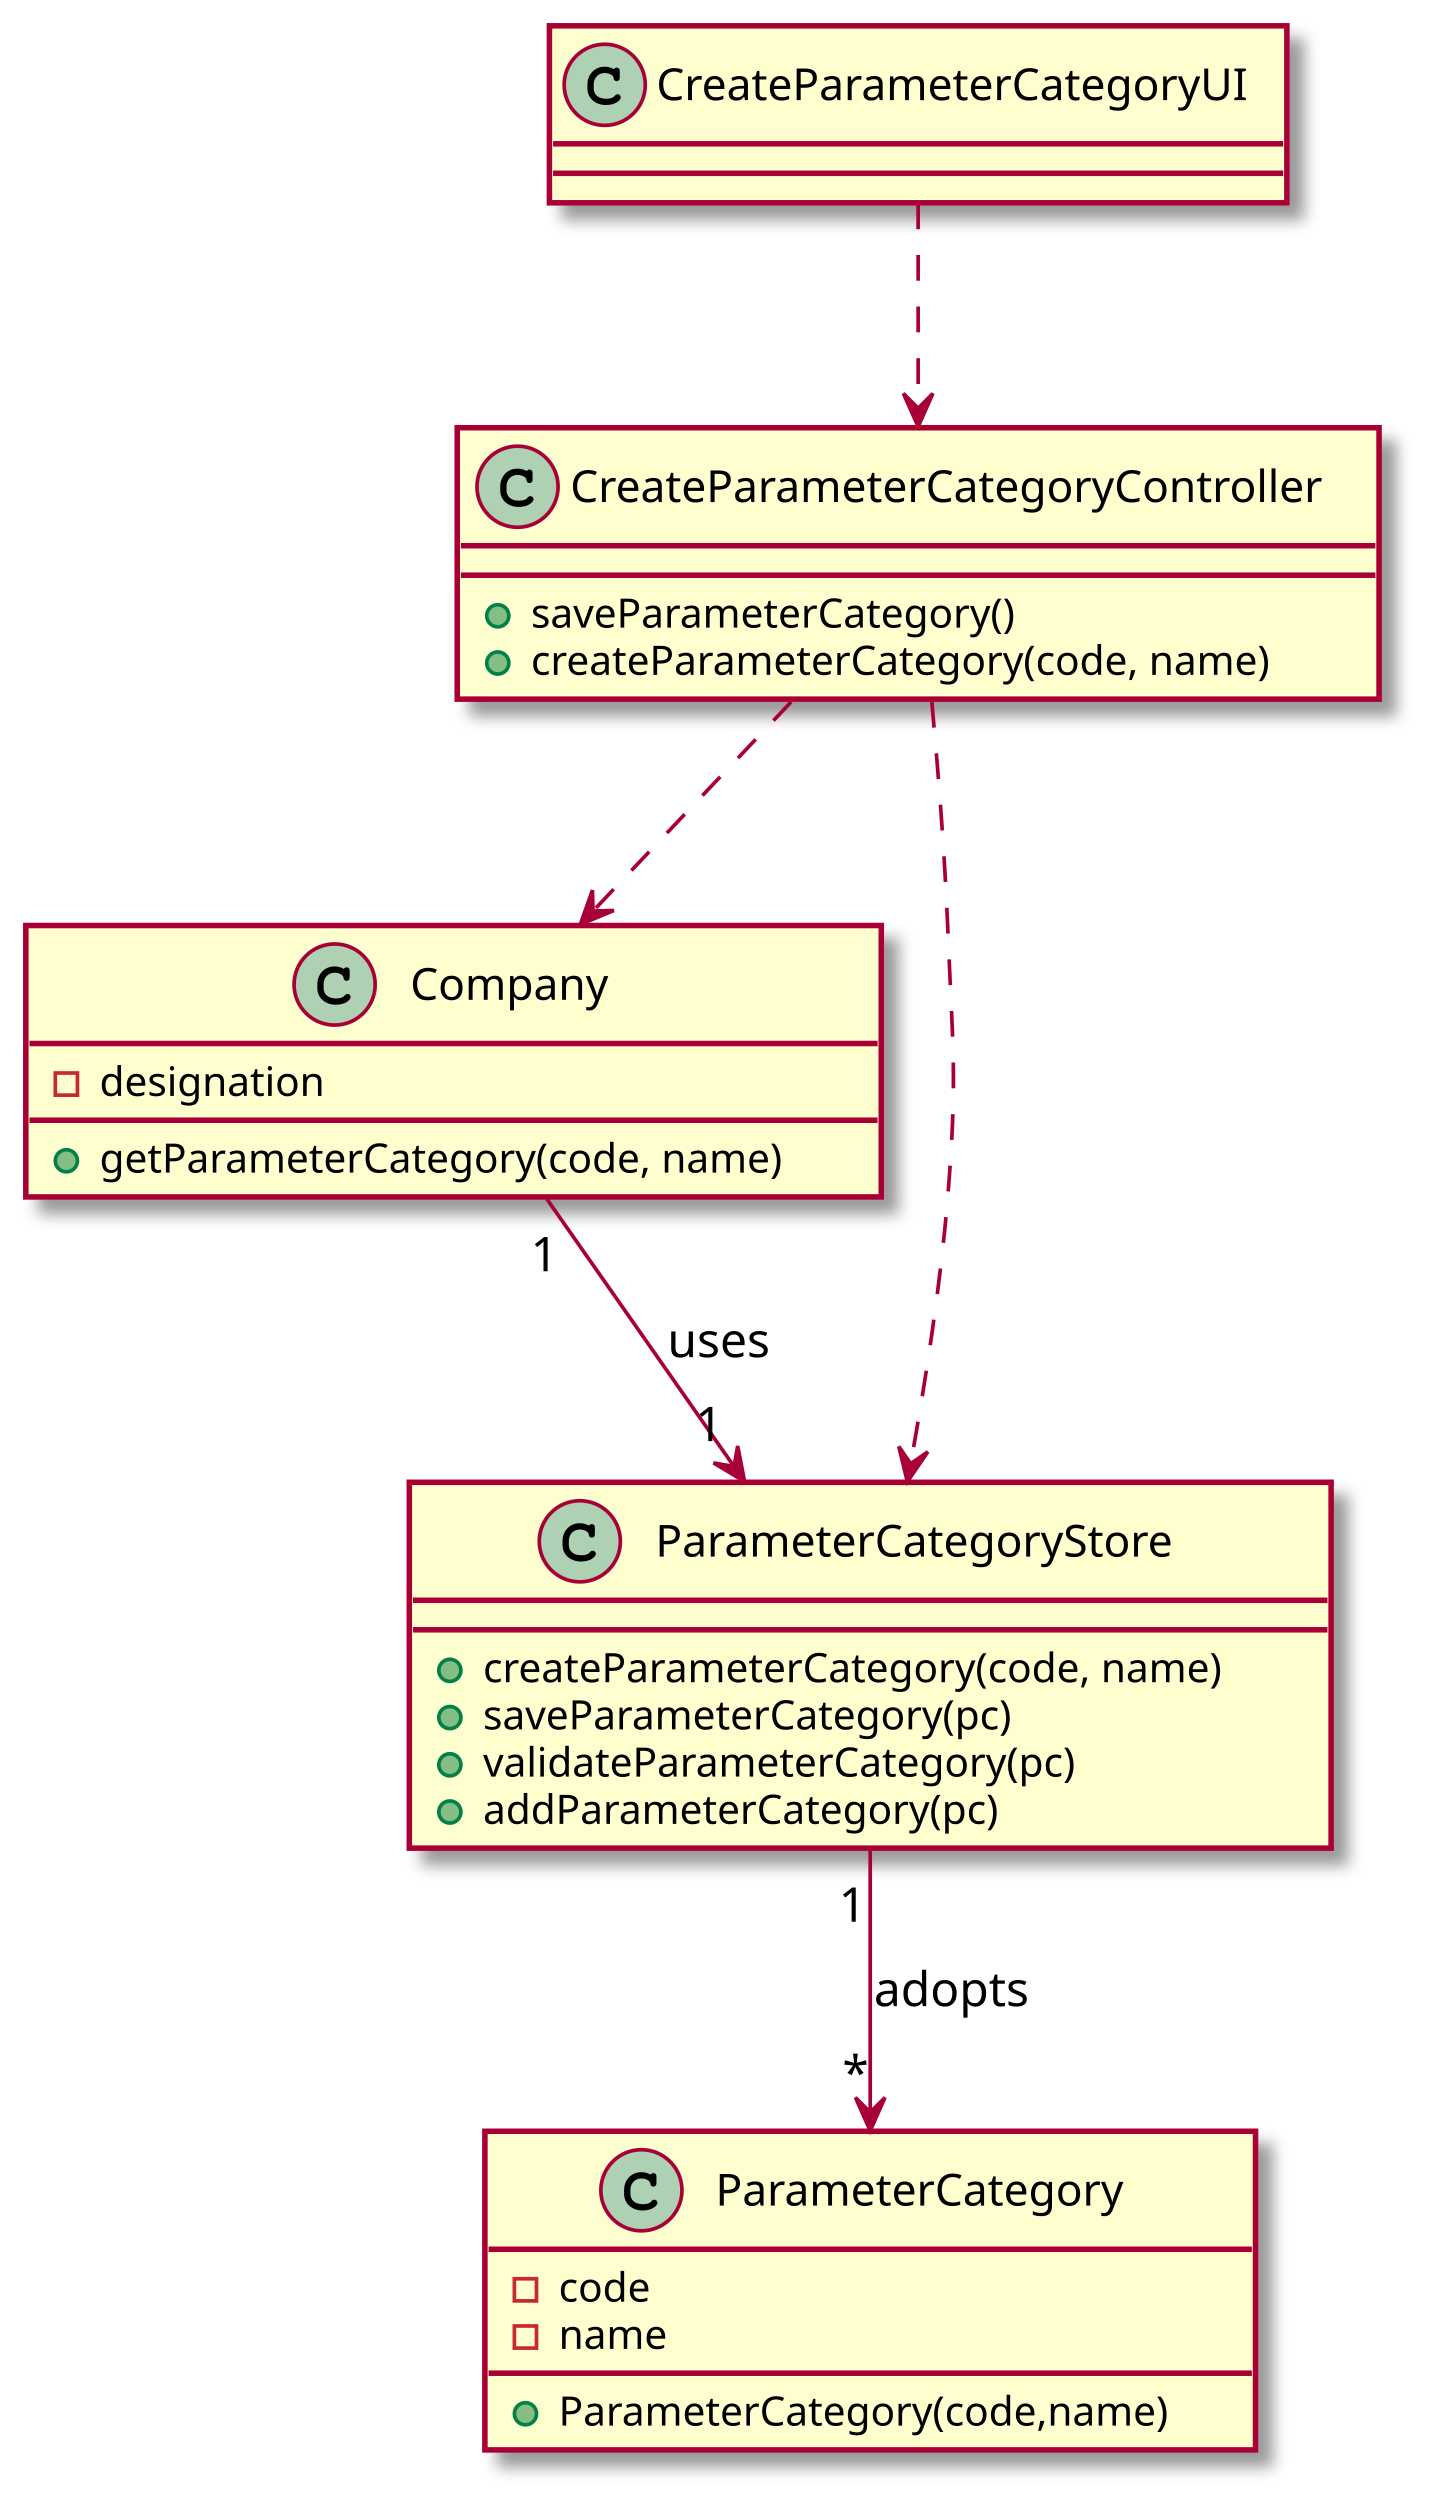
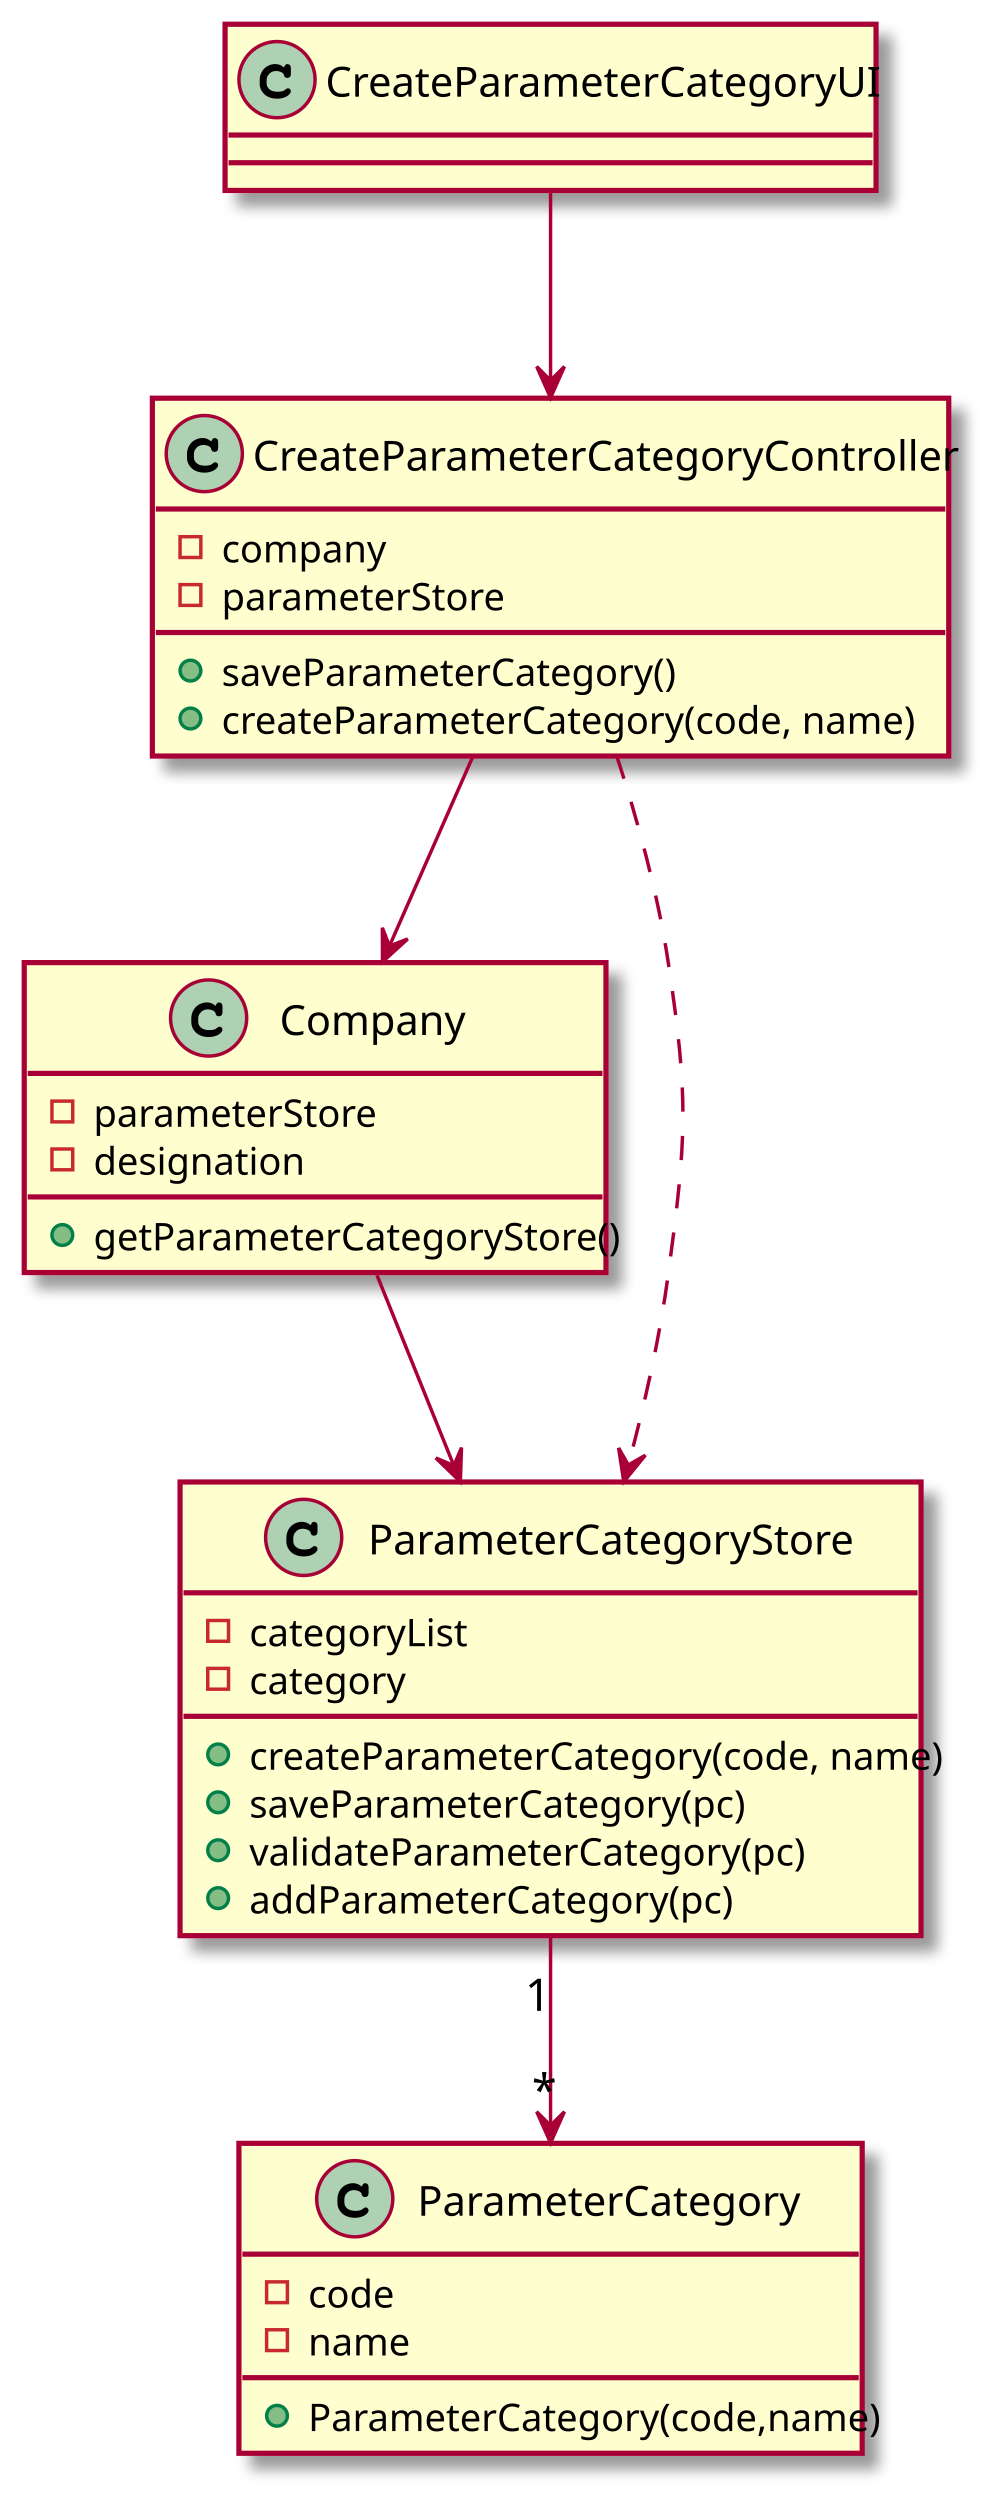
- <svg xmlns="http://www.w3.org/2000/svg" contentScriptType="application/ecmascript" contentStyleType="text/css" height="678px" preserveAspectRatio="none" style="width:388px;height:678px;" version="1.1" viewBox="0 0 388 678" width="388px" zoomAndPan="magnify">
+ <svg xmlns="http://www.w3.org/2000/svg" contentScriptType="application/ecmascript" contentStyleType="text/css" height="722px" preserveAspectRatio="none" style="width:288px;height:722px;" version="1.1" viewBox="0 0 288 722" width="288px" zoomAndPan="magnify">
  <defs>
-     <filter height="300%" id="f161hml9ybbifj" width="300%" x="-1" y="-1">
+     <filter height="300%" id="f1oacw1y21dnid" width="300%" x="-1" y="-1">
      <feGaussianBlur result="blurOut" stdDeviation="2.0" />
      <feColorMatrix in="blurOut" result="blurOut2" type="matrix" values="0 0 0 0 0 0 0 0 0 0 0 0 0 0 0 0 0 0 .4 0" />
      <feOffset dx="4.0" dy="4.0" in="blurOut2" result="blurOut3" />
      <feBlend in="SourceGraphic" in2="blurOut3" mode="normal" />
    </filter>
  </defs>
  <g>
-     <rect codeLine="3" fill="#FEFECE" filter="url(#f161hml9ybbifj)" height="48" id="CreateParameterCategoryUI" style="stroke:#A80036;stroke-width:1.5;" width="200" x="149" y="7" />
-     <ellipse cx="164" cy="23" fill="#ADD1B2" rx="11" ry="11" style="stroke:#A80036;stroke-width:1.0;" />
-     <path d="M166.344,18.672 C165.406,18.234 164.812,18.094 163.938,18.094 C161.312,18.094 159.312,20.172 159.312,22.891 L159.312,24.016 C159.312,26.594 161.422,28.484 164.312,28.484 C165.531,28.484 166.688,28.188 167.438,27.641 C168.016,27.234 168.344,26.781 168.344,26.391 C168.344,25.938 167.953,25.547 167.484,25.547 C167.266,25.547 167.062,25.625 166.875,25.812 C166.422,26.297 166.422,26.297 166.234,26.391 C165.812,26.656 165.125,26.781 164.359,26.781 C162.312,26.781 161.016,25.688 161.016,23.984 L161.016,22.891 C161.016,21.109 162.266,19.797 164,19.797 C164.578,19.797 165.188,19.953 165.656,20.203 C166.141,20.484 166.312,20.703 166.406,21.109 C166.469,21.516 166.5,21.641 166.641,21.766 C166.781,21.906 167.016,22.016 167.234,22.016 C167.5,22.016 167.766,21.875 167.938,21.656 C168.047,21.5 168.078,21.312 168.078,20.891 L168.078,19.469 C168.078,19.031 168.062,18.906 167.969,18.75 C167.812,18.484 167.531,18.344 167.234,18.344 C166.938,18.344 166.734,18.438 166.516,18.75 L166.344,18.672 Z " fill="#000000" />
-     <text fill="#000000" font-family="sans-serif" font-size="12" lengthAdjust="spacing" textLength="168" x="178" y="27.154">CreateParameterCategoryUI</text>
-     <line style="stroke:#A80036;stroke-width:1.5;" x1="150" x2="348" y1="39" y2="39" />
-     <line style="stroke:#A80036;stroke-width:1.5;" x1="150" x2="348" y1="47" y2="47" />
-     <rect codeLine="5" fill="#FEFECE" filter="url(#f161hml9ybbifj)" height="73.609" id="CreateParameterCategoryController" style="stroke:#A80036;stroke-width:1.5;" width="250" x="124" y="116" />
-     <ellipse cx="140.35" cy="132" fill="#ADD1B2" rx="11" ry="11" style="stroke:#A80036;stroke-width:1.0;" />
-     <path d="M142.694,127.672 C141.756,127.234 141.162,127.094 140.287,127.094 C137.662,127.094 135.662,129.172 135.662,131.891 L135.662,133.016 C135.662,135.594 137.772,137.484 140.662,137.484 C141.881,137.484 143.037,137.188 143.787,136.641 C144.366,136.234 144.694,135.781 144.694,135.391 C144.694,134.938 144.303,134.547 143.834,134.547 C143.616,134.547 143.412,134.625 143.225,134.812 C142.772,135.297 142.772,135.297 142.584,135.391 C142.162,135.656 141.475,135.781 140.709,135.781 C138.662,135.781 137.366,134.688 137.366,132.984 L137.366,131.891 C137.366,130.109 138.616,128.797 140.35,128.797 C140.928,128.797 141.537,128.953 142.006,129.203 C142.491,129.484 142.662,129.703 142.756,130.109 C142.819,130.516 142.85,130.641 142.991,130.766 C143.131,130.906 143.366,131.016 143.584,131.016 C143.85,131.016 144.116,130.875 144.287,130.656 C144.397,130.5 144.428,130.312 144.428,129.891 L144.428,128.469 C144.428,128.031 144.412,127.906 144.319,127.75 C144.162,127.484 143.881,127.344 143.584,127.344 C143.287,127.344 143.084,127.438 142.866,127.75 L142.694,127.672 Z " fill="#000000" />
-     <text fill="#000000" font-family="sans-serif" font-size="12" lengthAdjust="spacing" textLength="215" x="154.65" y="136.154">CreateParameterCategoryController</text>
-     <line style="stroke:#A80036;stroke-width:1.5;" x1="125" x2="373" y1="148" y2="148" />
-     <line style="stroke:#A80036;stroke-width:1.5;" x1="125" x2="373" y1="156" y2="156" />
-     <ellipse cx="135" cy="167" fill="#84BE84" rx="3" ry="3" style="stroke:#038048;stroke-width:1.0;" />
-     <text fill="#000000" font-family="sans-serif" font-size="11" lengthAdjust="spacing" textLength="147" x="144" y="170.21">saveParameterCategory()</text>
-     <ellipse cx="135" cy="179.805" fill="#84BE84" rx="3" ry="3" style="stroke:#038048;stroke-width:1.0;" />
-     <text fill="#000000" font-family="sans-serif" font-size="11" lengthAdjust="spacing" textLength="224" x="144" y="183.015">createParameterCategory(code, name)</text>
-     <rect codeLine="9" fill="#FEFECE" filter="url(#f161hml9ybbifj)" height="73.609" id="Company" style="stroke:#A80036;stroke-width:1.5;" width="232" x="7" y="251" />
-     <ellipse cx="90.75" cy="267" fill="#ADD1B2" rx="11" ry="11" style="stroke:#A80036;stroke-width:1.0;" />
-     <path d="M93.094,262.672 C92.156,262.234 91.562,262.094 90.688,262.094 C88.062,262.094 86.062,264.172 86.062,266.891 L86.062,268.016 C86.062,270.594 88.172,272.484 91.062,272.484 C92.281,272.484 93.438,272.188 94.188,271.641 C94.766,271.234 95.094,270.781 95.094,270.391 C95.094,269.938 94.703,269.547 94.234,269.547 C94.016,269.547 93.812,269.625 93.625,269.812 C93.172,270.297 93.172,270.297 92.984,270.391 C92.562,270.656 91.875,270.781 91.109,270.781 C89.062,270.781 87.766,269.688 87.766,267.984 L87.766,266.891 C87.766,265.109 89.016,263.797 90.75,263.797 C91.328,263.797 91.938,263.953 92.406,264.203 C92.891,264.484 93.062,264.703 93.156,265.109 C93.219,265.516 93.25,265.641 93.391,265.766 C93.531,265.906 93.766,266.016 93.984,266.016 C94.25,266.016 94.516,265.875 94.688,265.656 C94.797,265.5 94.828,265.312 94.828,264.891 L94.828,263.469 C94.828,263.031 94.812,262.906 94.719,262.75 C94.562,262.484 94.281,262.344 93.984,262.344 C93.688,262.344 93.484,262.438 93.266,262.75 L93.094,262.672 Z " fill="#000000" />
-     <text fill="#000000" font-family="sans-serif" font-size="12" lengthAdjust="spacing" textLength="56" x="111.25" y="271.154">Company</text>
-     <line style="stroke:#A80036;stroke-width:1.5;" x1="8" x2="238" y1="283" y2="283" />
-     <rect fill="none" height="6" style="stroke:#C82930;stroke-width:1.0;" width="6" x="15" y="291" />
-     <text fill="#000000" font-family="sans-serif" font-size="11" lengthAdjust="spacing" textLength="66" x="27" y="297.21">designation</text>
-     <line style="stroke:#A80036;stroke-width:1.5;" x1="8" x2="238" y1="303.805" y2="303.805" />
-     <ellipse cx="18" cy="314.805" fill="#84BE84" rx="3" ry="3" style="stroke:#038048;stroke-width:1.0;" />
-     <text fill="#000000" font-family="sans-serif" font-size="11" lengthAdjust="spacing" textLength="206" x="27" y="318.015">getParameterCategory(code, name)</text>
-     <rect codeLine="13" fill="#FEFECE" filter="url(#f161hml9ybbifj)" height="99.219" id="ParameterCategoryStore" style="stroke:#A80036;stroke-width:1.5;" width="250" x="111" y="402" />
-     <ellipse cx="157.25" cy="418" fill="#ADD1B2" rx="11" ry="11" style="stroke:#A80036;stroke-width:1.0;" />
-     <path d="M159.594,413.672 C158.656,413.234 158.062,413.094 157.188,413.094 C154.562,413.094 152.562,415.172 152.562,417.891 L152.562,419.016 C152.562,421.594 154.672,423.484 157.562,423.484 C158.781,423.484 159.938,423.188 160.688,422.641 C161.266,422.234 161.594,421.781 161.594,421.391 C161.594,420.938 161.203,420.547 160.734,420.547 C160.516,420.547 160.312,420.625 160.125,420.812 C159.672,421.297 159.672,421.297 159.484,421.391 C159.062,421.656 158.375,421.781 157.609,421.781 C155.562,421.781 154.266,420.688 154.266,418.984 L154.266,417.891 C154.266,416.109 155.516,414.797 157.25,414.797 C157.828,414.797 158.438,414.953 158.906,415.203 C159.391,415.484 159.562,415.703 159.656,416.109 C159.719,416.516 159.75,416.641 159.891,416.766 C160.031,416.906 160.266,417.016 160.484,417.016 C160.75,417.016 161.016,416.875 161.188,416.656 C161.297,416.5 161.328,416.312 161.328,415.891 L161.328,414.469 C161.328,414.031 161.312,413.906 161.219,413.75 C161.062,413.484 160.781,413.344 160.484,413.344 C160.188,413.344 159.984,413.438 159.766,413.75 L159.594,413.672 Z " fill="#000000" />
-     <text fill="#000000" font-family="sans-serif" font-size="12" lengthAdjust="spacing" textLength="149" x="177.75" y="422.154">ParameterCategoryStore</text>
-     <line style="stroke:#A80036;stroke-width:1.5;" x1="112" x2="360" y1="434" y2="434" />
-     <line style="stroke:#A80036;stroke-width:1.5;" x1="112" x2="360" y1="442" y2="442" />
-     <ellipse cx="122" cy="453" fill="#84BE84" rx="3" ry="3" style="stroke:#038048;stroke-width:1.0;" />
-     <text fill="#000000" font-family="sans-serif" font-size="11" lengthAdjust="spacing" textLength="224" x="131" y="456.21">createParameterCategory(code, name)</text>
-     <ellipse cx="122" cy="465.805" fill="#84BE84" rx="3" ry="3" style="stroke:#038048;stroke-width:1.0;" />
-     <text fill="#000000" font-family="sans-serif" font-size="11" lengthAdjust="spacing" textLength="160" x="131" y="469.015">saveParameterCategory(pc)</text>
-     <ellipse cx="122" cy="478.609" fill="#84BE84" rx="3" ry="3" style="stroke:#038048;stroke-width:1.0;" />
-     <text fill="#000000" font-family="sans-serif" font-size="11" lengthAdjust="spacing" textLength="178" x="131" y="481.82">validateParameterCategory(pc)</text>
-     <ellipse cx="122" cy="491.414" fill="#84BE84" rx="3" ry="3" style="stroke:#038048;stroke-width:1.0;" />
-     <text fill="#000000" font-family="sans-serif" font-size="11" lengthAdjust="spacing" textLength="153" x="131" y="494.625">addParameterCategory(pc)</text>
-     <rect codeLine="20" fill="#FEFECE" filter="url(#f161hml9ybbifj)" height="86.414" id="ParameterCategory" style="stroke:#A80036;stroke-width:1.5;" width="209" x="131.5" y="578" />
-     <ellipse cx="173.95" cy="594" fill="#ADD1B2" rx="11" ry="11" style="stroke:#A80036;stroke-width:1.0;" />
-     <path d="M176.294,589.672 C175.356,589.234 174.762,589.094 173.887,589.094 C171.262,589.094 169.262,591.172 169.262,593.891 L169.262,595.016 C169.262,597.594 171.372,599.484 174.262,599.484 C175.481,599.484 176.637,599.188 177.387,598.641 C177.966,598.234 178.294,597.781 178.294,597.391 C178.294,596.938 177.903,596.547 177.434,596.547 C177.216,596.547 177.012,596.625 176.825,596.812 C176.372,597.297 176.372,597.297 176.184,597.391 C175.762,597.656 175.075,597.781 174.309,597.781 C172.262,597.781 170.966,596.688 170.966,594.984 L170.966,593.891 C170.966,592.109 172.216,590.797 173.95,590.797 C174.528,590.797 175.137,590.953 175.606,591.203 C176.091,591.484 176.262,591.703 176.356,592.109 C176.419,592.516 176.45,592.641 176.591,592.766 C176.731,592.906 176.966,593.016 177.184,593.016 C177.45,593.016 177.716,592.875 177.887,592.656 C177.997,592.5 178.028,592.312 178.028,591.891 L178.028,590.469 C178.028,590.031 178.012,589.906 177.919,589.75 C177.762,589.484 177.481,589.344 177.184,589.344 C176.887,589.344 176.684,589.438 176.466,589.75 L176.294,589.672 Z " fill="#000000" />
-     <text fill="#000000" font-family="sans-serif" font-size="12" lengthAdjust="spacing" textLength="116" x="194.05" y="598.154">ParameterCategory</text>
-     <line style="stroke:#A80036;stroke-width:1.5;" x1="132.5" x2="339.5" y1="610" y2="610" />
-     <rect fill="none" height="6" style="stroke:#C82930;stroke-width:1.0;" width="6" x="139.5" y="618" />
-     <text fill="#000000" font-family="sans-serif" font-size="11" lengthAdjust="spacing" textLength="28" x="151.5" y="624.21">code</text>
-     <rect fill="none" height="6" style="stroke:#C82930;stroke-width:1.0;" width="6" x="139.5" y="630.805" />
-     <text fill="#000000" font-family="sans-serif" font-size="11" lengthAdjust="spacing" textLength="33" x="151.5" y="637.015">name</text>
-     <line style="stroke:#A80036;stroke-width:1.5;" x1="132.5" x2="339.5" y1="643.609" y2="643.609" />
-     <ellipse cx="142.5" cy="654.609" fill="#84BE84" rx="3" ry="3" style="stroke:#038048;stroke-width:1.0;" />
-     <text fill="#000000" font-family="sans-serif" font-size="11" lengthAdjust="spacing" textLength="183" x="151.5" y="657.82">ParameterCategory(code,name)</text>
-     <path codeLine="25" d="M249,55.137 C249,70.825 249,92.003 249,110.555 " fill="none" id="CreateParameterCategoryUI-to-CreateParameterCategoryController" style="stroke:#A80036;stroke-width:1.0;stroke-dasharray:7.0,7.0;" />
-     <polygon fill="#A80036" points="249,115.711,253,106.711,249,110.711,245,106.711,249,115.711" style="stroke:#A80036;stroke-width:1.0;" />
-     <path codeLine="26" d="M214.57,190.343 C198.041,207.79 178.184,228.75 161.192,246.686 " fill="none" id="CreateParameterCategoryController-to-Company" style="stroke:#A80036;stroke-width:1.0;stroke-dasharray:7.0,7.0;" />
-     <polygon fill="#A80036" points="157.388,250.701,166.481,246.918,160.827,247.071,160.673,241.416,157.388,250.701" style="stroke:#A80036;stroke-width:1.0;" />
-     <path codeLine="27" d="M252.711,190.345 C254.386,208.537 256.173,230.909 257,251 C258.353,283.861 259.723,292.224 257,325 C255.027,348.742 250.99,374.752 246.978,396.907 " fill="none" id="CreateParameterCategoryController-to-ParameterCategoryStore" style="stroke:#A80036;stroke-width:1.0;stroke-dasharray:7.0,7.0;" />
-     <polygon fill="#A80036" points="246.068,401.864,251.625,393.733,246.969,396.946,243.756,392.29,246.068,401.864" style="stroke:#A80036;stroke-width:1.0;" />
-     <path codeLine="28" d="M148.359,325.244 C163.245,346.518 182.325,373.787 198.879,397.446 " fill="none" id="Company-to-ParameterCategoryStore" style="stroke:#A80036;stroke-width:1.0;" />
-     <polygon fill="#A80036" points="201.939,401.82,200.058,392.152,199.073,397.723,193.503,396.738,201.939,401.82" style="stroke:#A80036;stroke-width:1.0;" />
-     <text fill="#000000" font-family="sans-serif" font-size="13" lengthAdjust="spacing" textLength="30" x="181" y="368.067">uses</text>
-     <text fill="#000000" font-family="sans-serif" font-size="13" lengthAdjust="spacing" textLength="8" x="143.897" y="344.765">1</text>
-     <text fill="#000000" font-family="sans-serif" font-size="13" lengthAdjust="spacing" textLength="8" x="188.587" y="390.84">1</text>
-     <path codeLine="29" d="M236,501.398 C236,523.837 236,550.337 236,572.591 " fill="none" id="ParameterCategoryStore-to-ParameterCategory" style="stroke:#A80036;stroke-width:1.0;" />
-     <polygon fill="#A80036" points="236,577.857,240,568.857,236,572.857,232,568.857,236,577.857" style="stroke:#A80036;stroke-width:1.0;" />
-     <text fill="#000000" font-family="sans-serif" font-size="13" lengthAdjust="spacing" textLength="44" x="237" y="544.067">adopts</text>
-     <text fill="#000000" font-family="sans-serif" font-size="13" lengthAdjust="spacing" textLength="8" x="227.463" y="521.172">1</text>
-     <text fill="#000000" font-family="sans-serif" font-size="13" lengthAdjust="spacing" textLength="7" x="228.442" y="566.83">*</text>
+     <rect codeLine="3" fill="#FEFECE" filter="url(#f1oacw1y21dnid)" height="48" id="CreateParameterCategoryUI" style="stroke:#A80036;stroke-width:1.5;" width="188" x="65" y="7" />
+     <ellipse cx="80" cy="23" fill="#ADD1B2" rx="11" ry="11" style="stroke:#A80036;stroke-width:1.0;" />
+     <path d="M82,19.5 Q82.203,19 82.438,18.75 Q82.672,18.5 82.938,18.5 Q83.406,18.5 83.703,18.781 Q84,19.062 84,19.719 L84,21.281 Q84,21.938 83.719,22.219 Q83.438,22.5 83,22.5 Q82.609,22.5 82.359,22.328 Q82.109,22.156 82,21.703 Q81.953,21.391 81.781,21.219 Q81.469,20.891 80.906,20.703 Q80.344,20.5 79.781,20.5 Q79.078,20.5 78.484,20.781 Q77.906,21.062 77.453,21.688 Q77,22.312 77,23.172 L77,24.094 Q77,25.125 77.844,25.812 Q78.688,26.5 80.188,26.5 Q81.078,26.5 81.703,26.297 Q82.062,26.188 82.469,25.828 Q82.734,25.625 82.875,25.562 Q83.016,25.5 83.188,25.5 Q83.516,25.5 83.75,25.766 Q84,26.016 84,26.375 Q84,26.719 83.656,27.125 Q83.156,27.719 82.359,28.047 Q81.312,28.5 80.031,28.5 Q78.531,28.5 77.328,27.906 Q76.359,27.438 75.672,26.422 Q75,25.406 75,24.203 L75,23.109 Q75,21.859 75.594,20.766 Q76.203,19.672 77.25,19.094 Q78.312,18.5 79.5,18.5 Q80.219,18.5 80.844,18.75 Q81.469,19 82,19.5 Z " fill="#000000" />
+     <text fill="#000000" font-family="sans-serif" font-size="12" lengthAdjust="spacing" textLength="156" x="94" y="27.91">CreateParameterCategoryUI</text>
+     <line style="stroke:#A80036;stroke-width:1.5;" x1="66" x2="252" y1="39" y2="39" />
+     <line style="stroke:#A80036;stroke-width:1.5;" x1="66" x2="252" y1="47" y2="47" />
+     <rect codeLine="5" fill="#FEFECE" filter="url(#f1oacw1y21dnid)" height="103.344" id="CreateParameterCategoryController" style="stroke:#A80036;stroke-width:1.5;" width="230" x="44" y="115" />
+     <ellipse cx="59" cy="131" fill="#ADD1B2" rx="11" ry="11" style="stroke:#A80036;stroke-width:1.0;" />
+     <path d="M61,127.5 Q61.203,127 61.438,126.75 Q61.672,126.5 61.938,126.5 Q62.406,126.5 62.703,126.781 Q63,127.062 63,127.719 L63,129.281 Q63,129.938 62.719,130.219 Q62.438,130.5 62,130.5 Q61.609,130.5 61.359,130.328 Q61.109,130.156 61,129.703 Q60.953,129.391 60.781,129.219 Q60.469,128.891 59.906,128.703 Q59.344,128.5 58.781,128.5 Q58.078,128.5 57.484,128.781 Q56.906,129.062 56.453,129.688 Q56,130.312 56,131.172 L56,132.094 Q56,133.125 56.844,133.812 Q57.688,134.5 59.188,134.5 Q60.078,134.5 60.703,134.297 Q61.062,134.188 61.469,133.828 Q61.734,133.625 61.875,133.562 Q62.016,133.5 62.188,133.5 Q62.516,133.5 62.75,133.766 Q63,134.016 63,134.375 Q63,134.719 62.656,135.125 Q62.156,135.719 61.359,136.047 Q60.312,136.5 59.031,136.5 Q57.531,136.5 56.328,135.906 Q55.359,135.438 54.672,134.422 Q54,133.406 54,132.203 L54,131.109 Q54,129.859 54.594,128.766 Q55.203,127.672 56.25,127.094 Q57.312,126.5 58.5,126.5 Q59.219,126.5 59.844,126.75 Q60.469,127 61,127.5 Z " fill="#000000" />
+     <text fill="#000000" font-family="sans-serif" font-size="12" lengthAdjust="spacing" textLength="198" x="73" y="135.91">CreateParameterCategoryController</text>
+     <line style="stroke:#A80036;stroke-width:1.5;" x1="45" x2="273" y1="147" y2="147" />
+     <rect fill="none" height="6" style="stroke:#C82930;stroke-width:1.0;" width="6" x="52" y="155" />
+     <text fill="#000000" font-family="sans-serif" font-size="11" lengthAdjust="spacing" textLength="44" x="64" y="162.419">company</text>
+     <rect fill="none" height="6" style="stroke:#C82930;stroke-width:1.0;" width="6" x="52" y="168.836" />
+     <text fill="#000000" font-family="sans-serif" font-size="11" lengthAdjust="spacing" textLength="75" x="64" y="176.255">parameterStore</text>
+     <line style="stroke:#A80036;stroke-width:1.5;" x1="45" x2="273" y1="182.672" y2="182.672" />
+     <ellipse cx="55" cy="193.672" fill="#84BE84" rx="3" ry="3" style="stroke:#038048;stroke-width:1.0;" />
+     <text fill="#000000" font-family="sans-serif" font-size="11" lengthAdjust="spacing" textLength="125" x="64" y="198.091">saveParameterCategory()</text>
+     <ellipse cx="55" cy="207.508" fill="#84BE84" rx="3" ry="3" style="stroke:#038048;stroke-width:1.0;" />
+     <text fill="#000000" font-family="sans-serif" font-size="11" lengthAdjust="spacing" textLength="188" x="64" y="211.927">createParameterCategory(code, name)</text>
+     <rect codeLine="11" fill="#FEFECE" filter="url(#f1oacw1y21dnid)" height="89.508" id="Company" style="stroke:#A80036;stroke-width:1.5;" width="168" x="7" y="278" />
+     <ellipse cx="60.25" cy="294" fill="#ADD1B2" rx="11" ry="11" style="stroke:#A80036;stroke-width:1.0;" />
+     <path d="M62.25,290.5 Q62.453,290 62.688,289.75 Q62.922,289.5 63.188,289.5 Q63.656,289.5 63.953,289.781 Q64.25,290.062 64.25,290.719 L64.25,292.281 Q64.25,292.938 63.969,293.219 Q63.688,293.5 63.25,293.5 Q62.859,293.5 62.609,293.328 Q62.359,293.156 62.25,292.703 Q62.203,292.391 62.031,292.219 Q61.719,291.891 61.156,291.703 Q60.594,291.5 60.031,291.5 Q59.328,291.5 58.734,291.781 Q58.156,292.062 57.703,292.688 Q57.25,293.312 57.25,294.172 L57.25,295.094 Q57.25,296.125 58.094,296.812 Q58.938,297.5 60.438,297.5 Q61.328,297.5 61.953,297.297 Q62.312,297.188 62.719,296.828 Q62.984,296.625 63.125,296.562 Q63.266,296.5 63.438,296.5 Q63.766,296.5 64,296.766 Q64.25,297.016 64.25,297.375 Q64.25,297.719 63.906,298.125 Q63.406,298.719 62.609,299.047 Q61.562,299.5 60.281,299.5 Q58.781,299.5 57.578,298.906 Q56.609,298.438 55.922,297.422 Q55.25,296.406 55.25,295.203 L55.25,294.109 Q55.25,292.859 55.844,291.766 Q56.453,290.672 57.5,290.094 Q58.562,289.5 59.75,289.5 Q60.469,289.5 61.094,289.75 Q61.719,290 62.25,290.5 Z " fill="#000000" />
+     <text fill="#000000" font-family="sans-serif" font-size="12" lengthAdjust="spacing" textLength="53" x="80.75" y="298.91">Company</text>
+     <line style="stroke:#A80036;stroke-width:1.5;" x1="8" x2="174" y1="310" y2="310" />
+     <rect fill="none" height="6" style="stroke:#C82930;stroke-width:1.0;" width="6" x="15" y="318" />
+     <text fill="#000000" font-family="sans-serif" font-size="11" lengthAdjust="spacing" textLength="75" x="27" y="325.419">parameterStore</text>
+     <rect fill="none" height="6" style="stroke:#C82930;stroke-width:1.0;" width="6" x="15" y="331.836" />
+     <text fill="#000000" font-family="sans-serif" font-size="11" lengthAdjust="spacing" textLength="55" x="27" y="339.255">designation</text>
+     <line style="stroke:#A80036;stroke-width:1.5;" x1="8" x2="174" y1="345.672" y2="345.672" />
+     <ellipse cx="18" cy="356.672" fill="#84BE84" rx="3" ry="3" style="stroke:#038048;stroke-width:1.0;" />
+     <text fill="#000000" font-family="sans-serif" font-size="11" lengthAdjust="spacing" textLength="142" x="27" y="361.091">getParameterCategoryStore()</text>
+     <rect codeLine="16" fill="#FEFECE" filter="url(#f1oacw1y21dnid)" height="131.016" id="ParameterCategoryStore" style="stroke:#A80036;stroke-width:1.5;" width="214" x="52" y="428" />
+     <ellipse cx="87.7" cy="444" fill="#ADD1B2" rx="11" ry="11" style="stroke:#A80036;stroke-width:1.0;" />
+     <path d="M89.7,440.5 Q89.903,440 90.138,439.75 Q90.372,439.5 90.638,439.5 Q91.106,439.5 91.403,439.781 Q91.7,440.062 91.7,440.719 L91.7,442.281 Q91.7,442.938 91.419,443.219 Q91.138,443.5 90.7,443.5 Q90.309,443.5 90.059,443.328 Q89.809,443.156 89.7,442.703 Q89.653,442.391 89.481,442.219 Q89.169,441.891 88.606,441.703 Q88.044,441.5 87.481,441.5 Q86.778,441.5 86.184,441.781 Q85.606,442.062 85.153,442.688 Q84.7,443.312 84.7,444.172 L84.7,445.094 Q84.7,446.125 85.544,446.812 Q86.388,447.5 87.888,447.5 Q88.778,447.5 89.403,447.297 Q89.763,447.188 90.169,446.828 Q90.434,446.625 90.575,446.562 Q90.716,446.5 90.888,446.5 Q91.216,446.5 91.45,446.766 Q91.7,447.016 91.7,447.375 Q91.7,447.719 91.356,448.125 Q90.856,448.719 90.059,449.047 Q89.013,449.5 87.731,449.5 Q86.231,449.5 85.028,448.906 Q84.059,448.438 83.372,447.422 Q82.7,446.406 82.7,445.203 L82.7,444.109 Q82.7,442.859 83.294,441.766 Q83.903,440.672 84.95,440.094 Q86.013,439.5 87.2,439.5 Q87.919,439.5 88.544,439.75 Q89.169,440 89.7,440.5 Z " fill="#000000" />
+     <text fill="#000000" font-family="sans-serif" font-size="12" lengthAdjust="spacing" textLength="136" x="106.3" y="448.91">ParameterCategoryStore</text>
+     <line style="stroke:#A80036;stroke-width:1.5;" x1="53" x2="265" y1="460" y2="460" />
+     <rect fill="none" height="6" style="stroke:#C82930;stroke-width:1.0;" width="6" x="60" y="468" />
+     <text fill="#000000" font-family="sans-serif" font-size="11" lengthAdjust="spacing" textLength="60" x="72" y="475.419">categoryList</text>
+     <rect fill="none" height="6" style="stroke:#C82930;stroke-width:1.0;" width="6" x="60" y="481.836" />
+     <text fill="#000000" font-family="sans-serif" font-size="11" lengthAdjust="spacing" textLength="43" x="72" y="489.255">category</text>
+     <line style="stroke:#A80036;stroke-width:1.5;" x1="53" x2="265" y1="495.672" y2="495.672" />
+     <ellipse cx="63" cy="506.672" fill="#84BE84" rx="3" ry="3" style="stroke:#038048;stroke-width:1.0;" />
+     <text fill="#000000" font-family="sans-serif" font-size="11" lengthAdjust="spacing" textLength="188" x="72" y="511.091">createParameterCategory(code, name)</text>
+     <ellipse cx="63" cy="520.508" fill="#84BE84" rx="3" ry="3" style="stroke:#038048;stroke-width:1.0;" />
+     <text fill="#000000" font-family="sans-serif" font-size="11" lengthAdjust="spacing" textLength="137" x="72" y="524.927">saveParameterCategory(pc)</text>
+     <ellipse cx="63" cy="534.344" fill="#84BE84" rx="3" ry="3" style="stroke:#038048;stroke-width:1.0;" />
+     <text fill="#000000" font-family="sans-serif" font-size="11" lengthAdjust="spacing" textLength="150" x="72" y="538.763">validateParameterCategory(pc)</text>
+     <ellipse cx="63" cy="548.18" fill="#84BE84" rx="3" ry="3" style="stroke:#038048;stroke-width:1.0;" />
+     <text fill="#000000" font-family="sans-serif" font-size="11" lengthAdjust="spacing" textLength="131" x="72" y="552.599">addParameterCategory(pc)</text>
+     <rect codeLine="25" fill="#FEFECE" filter="url(#f1oacw1y21dnid)" height="89.508" id="ParameterCategory" style="stroke:#A80036;stroke-width:1.5;" width="180" x="69" y="619" />
+     <ellipse cx="102.45" cy="635" fill="#ADD1B2" rx="11" ry="11" style="stroke:#A80036;stroke-width:1.0;" />
+     <path d="M104.45,631.5 Q104.653,631 104.888,630.75 Q105.122,630.5 105.388,630.5 Q105.856,630.5 106.153,630.781 Q106.45,631.062 106.45,631.719 L106.45,633.281 Q106.45,633.938 106.169,634.219 Q105.888,634.5 105.45,634.5 Q105.059,634.5 104.809,634.328 Q104.559,634.156 104.45,633.703 Q104.403,633.391 104.231,633.219 Q103.919,632.891 103.356,632.703 Q102.794,632.5 102.231,632.5 Q101.528,632.5 100.934,632.781 Q100.356,633.062 99.903,633.688 Q99.45,634.312 99.45,635.172 L99.45,636.094 Q99.45,637.125 100.294,637.812 Q101.138,638.5 102.638,638.5 Q103.528,638.5 104.153,638.297 Q104.513,638.188 104.919,637.828 Q105.184,637.625 105.325,637.562 Q105.466,637.5 105.638,637.5 Q105.966,637.5 106.2,637.766 Q106.45,638.016 106.45,638.375 Q106.45,638.719 106.106,639.125 Q105.606,639.719 104.809,640.047 Q103.763,640.5 102.481,640.5 Q100.981,640.5 99.778,639.906 Q98.809,639.438 98.122,638.422 Q97.45,637.406 97.45,636.203 L97.45,635.109 Q97.45,633.859 98.044,632.766 Q98.653,631.672 99.7,631.094 Q100.763,630.5 101.95,630.5 Q102.669,630.5 103.294,630.75 Q103.919,631 104.45,631.5 Z " fill="#000000" />
+     <text fill="#000000" font-family="sans-serif" font-size="12" lengthAdjust="spacing" textLength="107" x="120.55" y="639.91">ParameterCategory</text>
+     <line style="stroke:#A80036;stroke-width:1.5;" x1="70" x2="248" y1="651" y2="651" />
+     <rect fill="none" height="6" style="stroke:#C82930;stroke-width:1.0;" width="6" x="77" y="659" />
+     <text fill="#000000" font-family="sans-serif" font-size="11" lengthAdjust="spacing" textLength="24" x="89" y="666.419">code</text>
+     <rect fill="none" height="6" style="stroke:#C82930;stroke-width:1.0;" width="6" x="77" y="672.836" />
+     <text fill="#000000" font-family="sans-serif" font-size="11" lengthAdjust="spacing" textLength="26" x="89" y="680.255">name</text>
+     <line style="stroke:#A80036;stroke-width:1.5;" x1="70" x2="248" y1="686.672" y2="686.672" />
+     <ellipse cx="80" cy="697.672" fill="#84BE84" rx="3" ry="3" style="stroke:#038048;stroke-width:1.0;" />
+     <text fill="#000000" font-family="sans-serif" font-size="11" lengthAdjust="spacing" textLength="154" x="89" y="702.091">ParameterCategory(code,name)</text>
+     <path codeLine="30" d="M159,55.25 C159,70.28 159,90.51 159,109.53 " fill="none" id="CreateParameterCategoryUI-to-CreateParameterCategoryController" style="stroke:#A80036;stroke-width:1.0;" />
+     <polygon fill="#A80036" points="159,114.86,163,105.86,159,109.86,155,105.86,159,114.86" style="stroke:#A80036;stroke-width:1.0;" />
+     <path codeLine="31" d="M136.73,218.09 C128.98,235.71 120.3,255.43 112.6,272.92 " fill="none" id="CreateParameterCategoryController-to-Company" style="stroke:#A80036;stroke-width:1.0;" />
+     <polygon fill="#A80036" points="110.46,277.79,117.749,271.167,112.476,273.214,110.428,267.941,110.46,277.79" style="stroke:#A80036;stroke-width:1.0;" />
+     <path codeLine="32" d="M178.07,218.2 C184.12,236.74 190,258.05 193,278 C198.95,317.56 198.32,328.35 193,368 C190.58,386.07 186.26,405.22 181.5,422.95 " fill="none" id="CreateParameterCategoryController-to-ParameterCategoryStore" style="stroke:#A80036;stroke-width:1.0;stroke-dasharray:7.0,7.0;" />
+     <polygon fill="#A80036" points="180.15,427.91,186.373,420.276,181.463,423.086,178.654,418.175,180.15,427.91" style="stroke:#A80036;stroke-width:1.0;" />
+     <path codeLine="33" d="M108.87,368.27 C115.65,385.08 123.55,404.65 131.04,423.22 " fill="none" id="Company-to-ParameterCategoryStore" style="stroke:#A80036;stroke-width:1.0;" />
+     <polygon fill="#A80036" points="132.94,427.92,133.285,418.077,131.071,423.283,125.865,421.068,132.94,427.92" style="stroke:#A80036;stroke-width:1.0;" />
+     <path codeLine="34" d="M159,559.16 C159,577.25 159,596.61 159,613.65 " fill="none" id="ParameterCategoryStore-to-ParameterCategory" style="stroke:#A80036;stroke-width:1.0;" />
+     <polygon fill="#A80036" points="159,618.86,163,609.86,159,613.86,155,609.86,159,618.86" style="stroke:#A80036;stroke-width:1.0;" />
+     <text fill="#000000" font-family="sans-serif" font-size="13" lengthAdjust="spacing" textLength="7" x="151.617" y="580.73">1</text>
+     <text fill="#000000" font-family="sans-serif" font-size="13" lengthAdjust="spacing" textLength="5" x="153.617" y="608.283">*</text>
  </g>
</svg>
